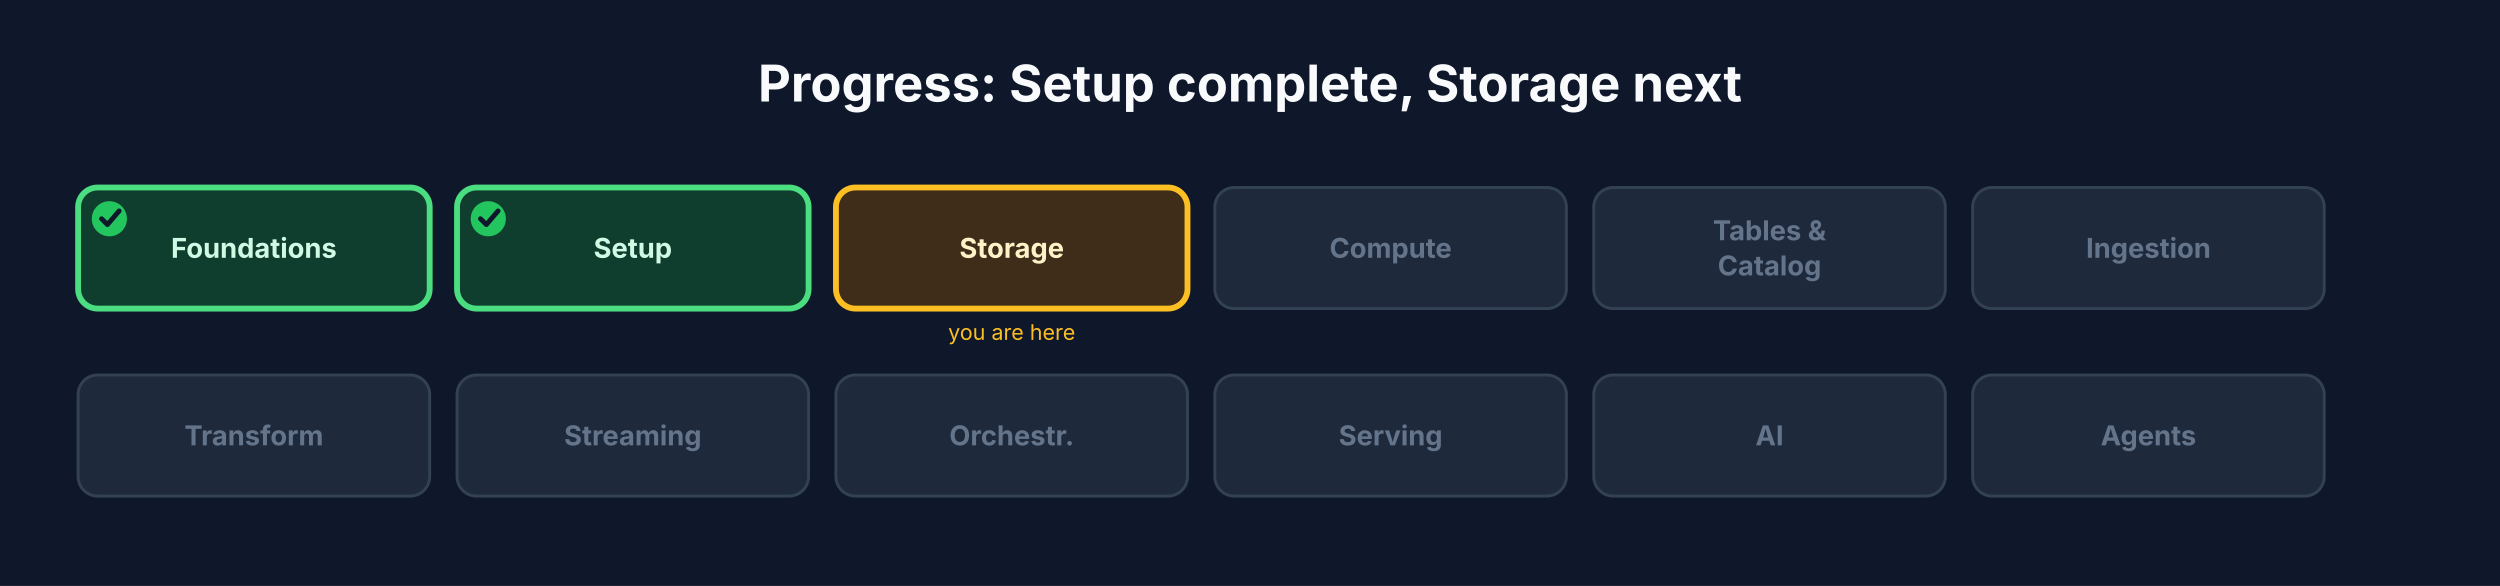
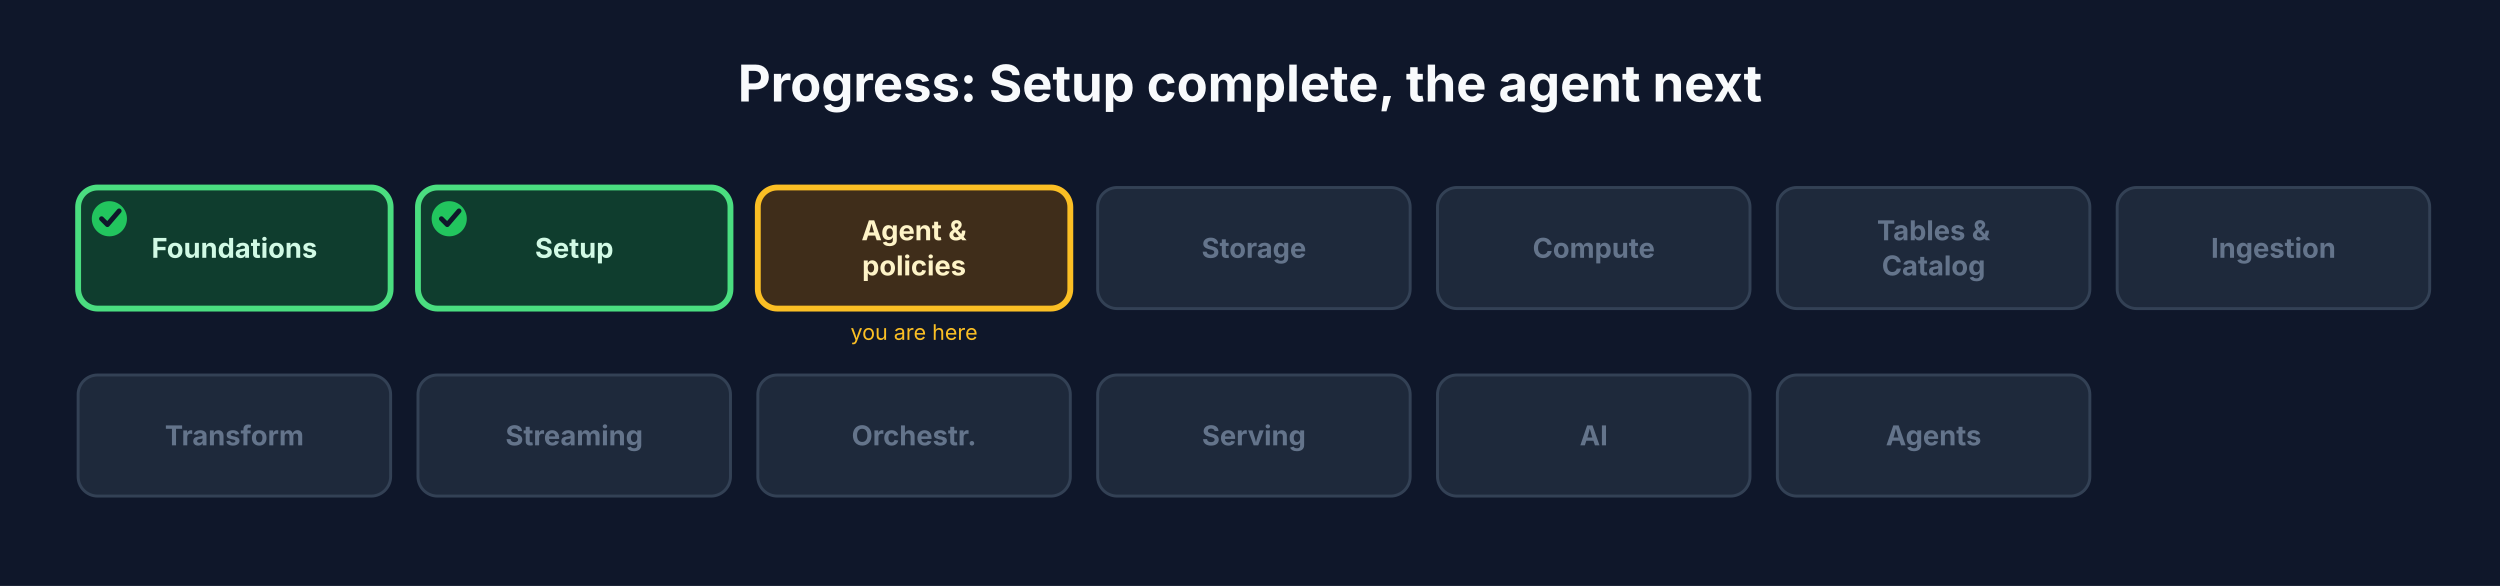
<svg xmlns="http://www.w3.org/2000/svg" viewBox="0 0 1280 300" font-family="Inter, Segoe UI, Helvetica, Arial, sans-serif">
  <rect width="1280" height="300" fill="#0f172a" />
-   <text x="640.0" y="52" fill="#f8fafc" font-size="26" font-weight="700" text-anchor="middle">Progress: Setup complete, Storage next</text>
-   <rect x="40" y="96" width="180" height="62" rx="10" fill="#0f3d2e" stroke="#4ade80" stroke-width="3" />
-   <text x="130.0" y="132.0" fill="#d1fae5" font-size="14" font-weight="700" text-anchor="middle">Foundations</text>
+   <text x="640.0" y="52" fill="#f8fafc" font-size="26" font-weight="700" text-anchor="middle">Progress: Setup complete, the agent next</text>
+   <rect x="40" y="96" width="160" height="62" rx="10" fill="#0f3d2e" stroke="#4ade80" stroke-width="3" />
+   <text x="120.0" y="132.0" fill="#d1fae5" font-size="14" font-weight="700" text-anchor="middle">Foundations</text>
  <circle cx="56" cy="112" r="9" fill="#22c55e" />
  <path d="M52 112 l3 3 l6 -7" fill="none" stroke="#0f172a" stroke-width="2.5" stroke-linecap="round" stroke-linejoin="round" />
-   <rect x="234" y="96" width="180" height="62" rx="10" fill="#0f3d2e" stroke="#4ade80" stroke-width="3" />
-   <text x="324.0" y="132.0" fill="#d1fae5" font-size="14" font-weight="700" text-anchor="middle">Setup</text>
-   <circle cx="250" cy="112" r="9" fill="#22c55e" />
-   <path d="M246 112 l3 3 l6 -7" fill="none" stroke="#0f172a" stroke-width="2.5" stroke-linecap="round" stroke-linejoin="round" />
-   <rect x="428" y="96" width="180" height="62" rx="10" fill="#3f2d1a" stroke="#fbbf24" stroke-width="3" />
-   <text x="518.0" y="132.0" fill="#fef3c7" font-size="14" font-weight="700" text-anchor="middle">Storage</text>
-   <text x="518.0" y="174" fill="#fbbf24" font-size="11" text-anchor="middle">you are here</text>
-   <rect x="622" y="96" width="180" height="62" rx="10" fill="#1e293b" stroke="#334155" stroke-width="1.5" />
-   <text x="712.0" y="132.0" fill="#64748b" font-size="14" font-weight="700" text-anchor="middle">Compute</text>
-   <rect x="816" y="96" width="180" height="62" rx="10" fill="#1e293b" stroke="#334155" stroke-width="1.5" />
-   <text x="906.0" y="123.0" fill="#64748b" font-size="14" font-weight="700" text-anchor="middle">Tables &amp;</text>
-   <text x="906.0" y="141.0" fill="#64748b" font-size="14" font-weight="700" text-anchor="middle">Catalog</text>
-   <rect x="1010" y="96" width="180" height="62" rx="10" fill="#1e293b" stroke="#334155" stroke-width="1.5" />
-   <text x="1100.0" y="132.0" fill="#64748b" font-size="14" font-weight="700" text-anchor="middle">Ingestion</text>
-   <rect x="40" y="192" width="180" height="62" rx="10" fill="#1e293b" stroke="#334155" stroke-width="1.5" />
-   <text x="130.0" y="228.0" fill="#64748b" font-size="14" font-weight="700" text-anchor="middle">Transform</text>
-   <rect x="234" y="192" width="180" height="62" rx="10" fill="#1e293b" stroke="#334155" stroke-width="1.5" />
-   <text x="324.0" y="228.0" fill="#64748b" font-size="14" font-weight="700" text-anchor="middle">Streaming</text>
-   <rect x="428" y="192" width="180" height="62" rx="10" fill="#1e293b" stroke="#334155" stroke-width="1.5" />
-   <text x="518.0" y="228.0" fill="#64748b" font-size="14" font-weight="700" text-anchor="middle">Orchestr.</text>
-   <rect x="622" y="192" width="180" height="62" rx="10" fill="#1e293b" stroke="#334155" stroke-width="1.5" />
-   <text x="712.0" y="228.0" fill="#64748b" font-size="14" font-weight="700" text-anchor="middle">Serving</text>
-   <rect x="816" y="192" width="180" height="62" rx="10" fill="#1e293b" stroke="#334155" stroke-width="1.5" />
-   <text x="906.0" y="228.0" fill="#64748b" font-size="14" font-weight="700" text-anchor="middle">AI</text>
-   <rect x="1010" y="192" width="180" height="62" rx="10" fill="#1e293b" stroke="#334155" stroke-width="1.5" />
-   <text x="1100.0" y="228.0" fill="#64748b" font-size="14" font-weight="700" text-anchor="middle">Agents</text>
+   <rect x="214" y="96" width="160" height="62" rx="10" fill="#0f3d2e" stroke="#4ade80" stroke-width="3" />
+   <text x="294.0" y="132.0" fill="#d1fae5" font-size="14" font-weight="700" text-anchor="middle">Setup</text>
+   <circle cx="230" cy="112" r="9" fill="#22c55e" />
+   <path d="M226 112 l3 3 l6 -7" fill="none" stroke="#0f172a" stroke-width="2.5" stroke-linecap="round" stroke-linejoin="round" />
+   <rect x="388" y="96" width="160" height="62" rx="10" fill="#3f2d1a" stroke="#fbbf24" stroke-width="3" />
+   <text x="468.0" y="123.0" fill="#fef3c7" font-size="14" font-weight="700" text-anchor="middle">Agent &amp;</text>
+   <text x="468.0" y="141.0" fill="#fef3c7" font-size="14" font-weight="700" text-anchor="middle">policies</text>
+   <text x="468.0" y="174" fill="#fbbf24" font-size="11" text-anchor="middle">you are here</text>
+   <rect x="562" y="96" width="160" height="62" rx="10" fill="#1e293b" stroke="#334155" stroke-width="1.5" />
+   <text x="642.0" y="132.0" fill="#64748b" font-size="14" font-weight="700" text-anchor="middle">Storage</text>
+   <rect x="736" y="96" width="160" height="62" rx="10" fill="#1e293b" stroke="#334155" stroke-width="1.5" />
+   <text x="816.0" y="132.0" fill="#64748b" font-size="14" font-weight="700" text-anchor="middle">Compute</text>
+   <rect x="910" y="96" width="160" height="62" rx="10" fill="#1e293b" stroke="#334155" stroke-width="1.5" />
+   <text x="990.0" y="123.0" fill="#64748b" font-size="14" font-weight="700" text-anchor="middle">Tables &amp;</text>
+   <text x="990.0" y="141.0" fill="#64748b" font-size="14" font-weight="700" text-anchor="middle">Catalog</text>
+   <rect x="1084" y="96" width="160" height="62" rx="10" fill="#1e293b" stroke="#334155" stroke-width="1.5" />
+   <text x="1164.0" y="132.0" fill="#64748b" font-size="14" font-weight="700" text-anchor="middle">Ingestion</text>
+   <rect x="40" y="192" width="160" height="62" rx="10" fill="#1e293b" stroke="#334155" stroke-width="1.5" />
+   <text x="120.0" y="228.0" fill="#64748b" font-size="14" font-weight="700" text-anchor="middle">Transform</text>
+   <rect x="214" y="192" width="160" height="62" rx="10" fill="#1e293b" stroke="#334155" stroke-width="1.5" />
+   <text x="294.0" y="228.0" fill="#64748b" font-size="14" font-weight="700" text-anchor="middle">Streaming</text>
+   <rect x="388" y="192" width="160" height="62" rx="10" fill="#1e293b" stroke="#334155" stroke-width="1.5" />
+   <text x="468.0" y="228.0" fill="#64748b" font-size="14" font-weight="700" text-anchor="middle">Orchestr.</text>
+   <rect x="562" y="192" width="160" height="62" rx="10" fill="#1e293b" stroke="#334155" stroke-width="1.5" />
+   <text x="642.0" y="228.0" fill="#64748b" font-size="14" font-weight="700" text-anchor="middle">Serving</text>
+   <rect x="736" y="192" width="160" height="62" rx="10" fill="#1e293b" stroke="#334155" stroke-width="1.5" />
+   <text x="816.0" y="228.0" fill="#64748b" font-size="14" font-weight="700" text-anchor="middle">AI</text>
+   <rect x="910" y="192" width="160" height="62" rx="10" fill="#1e293b" stroke="#334155" stroke-width="1.5" />
+   <text x="990.0" y="228.0" fill="#64748b" font-size="14" font-weight="700" text-anchor="middle">Agents</text>
</svg>
